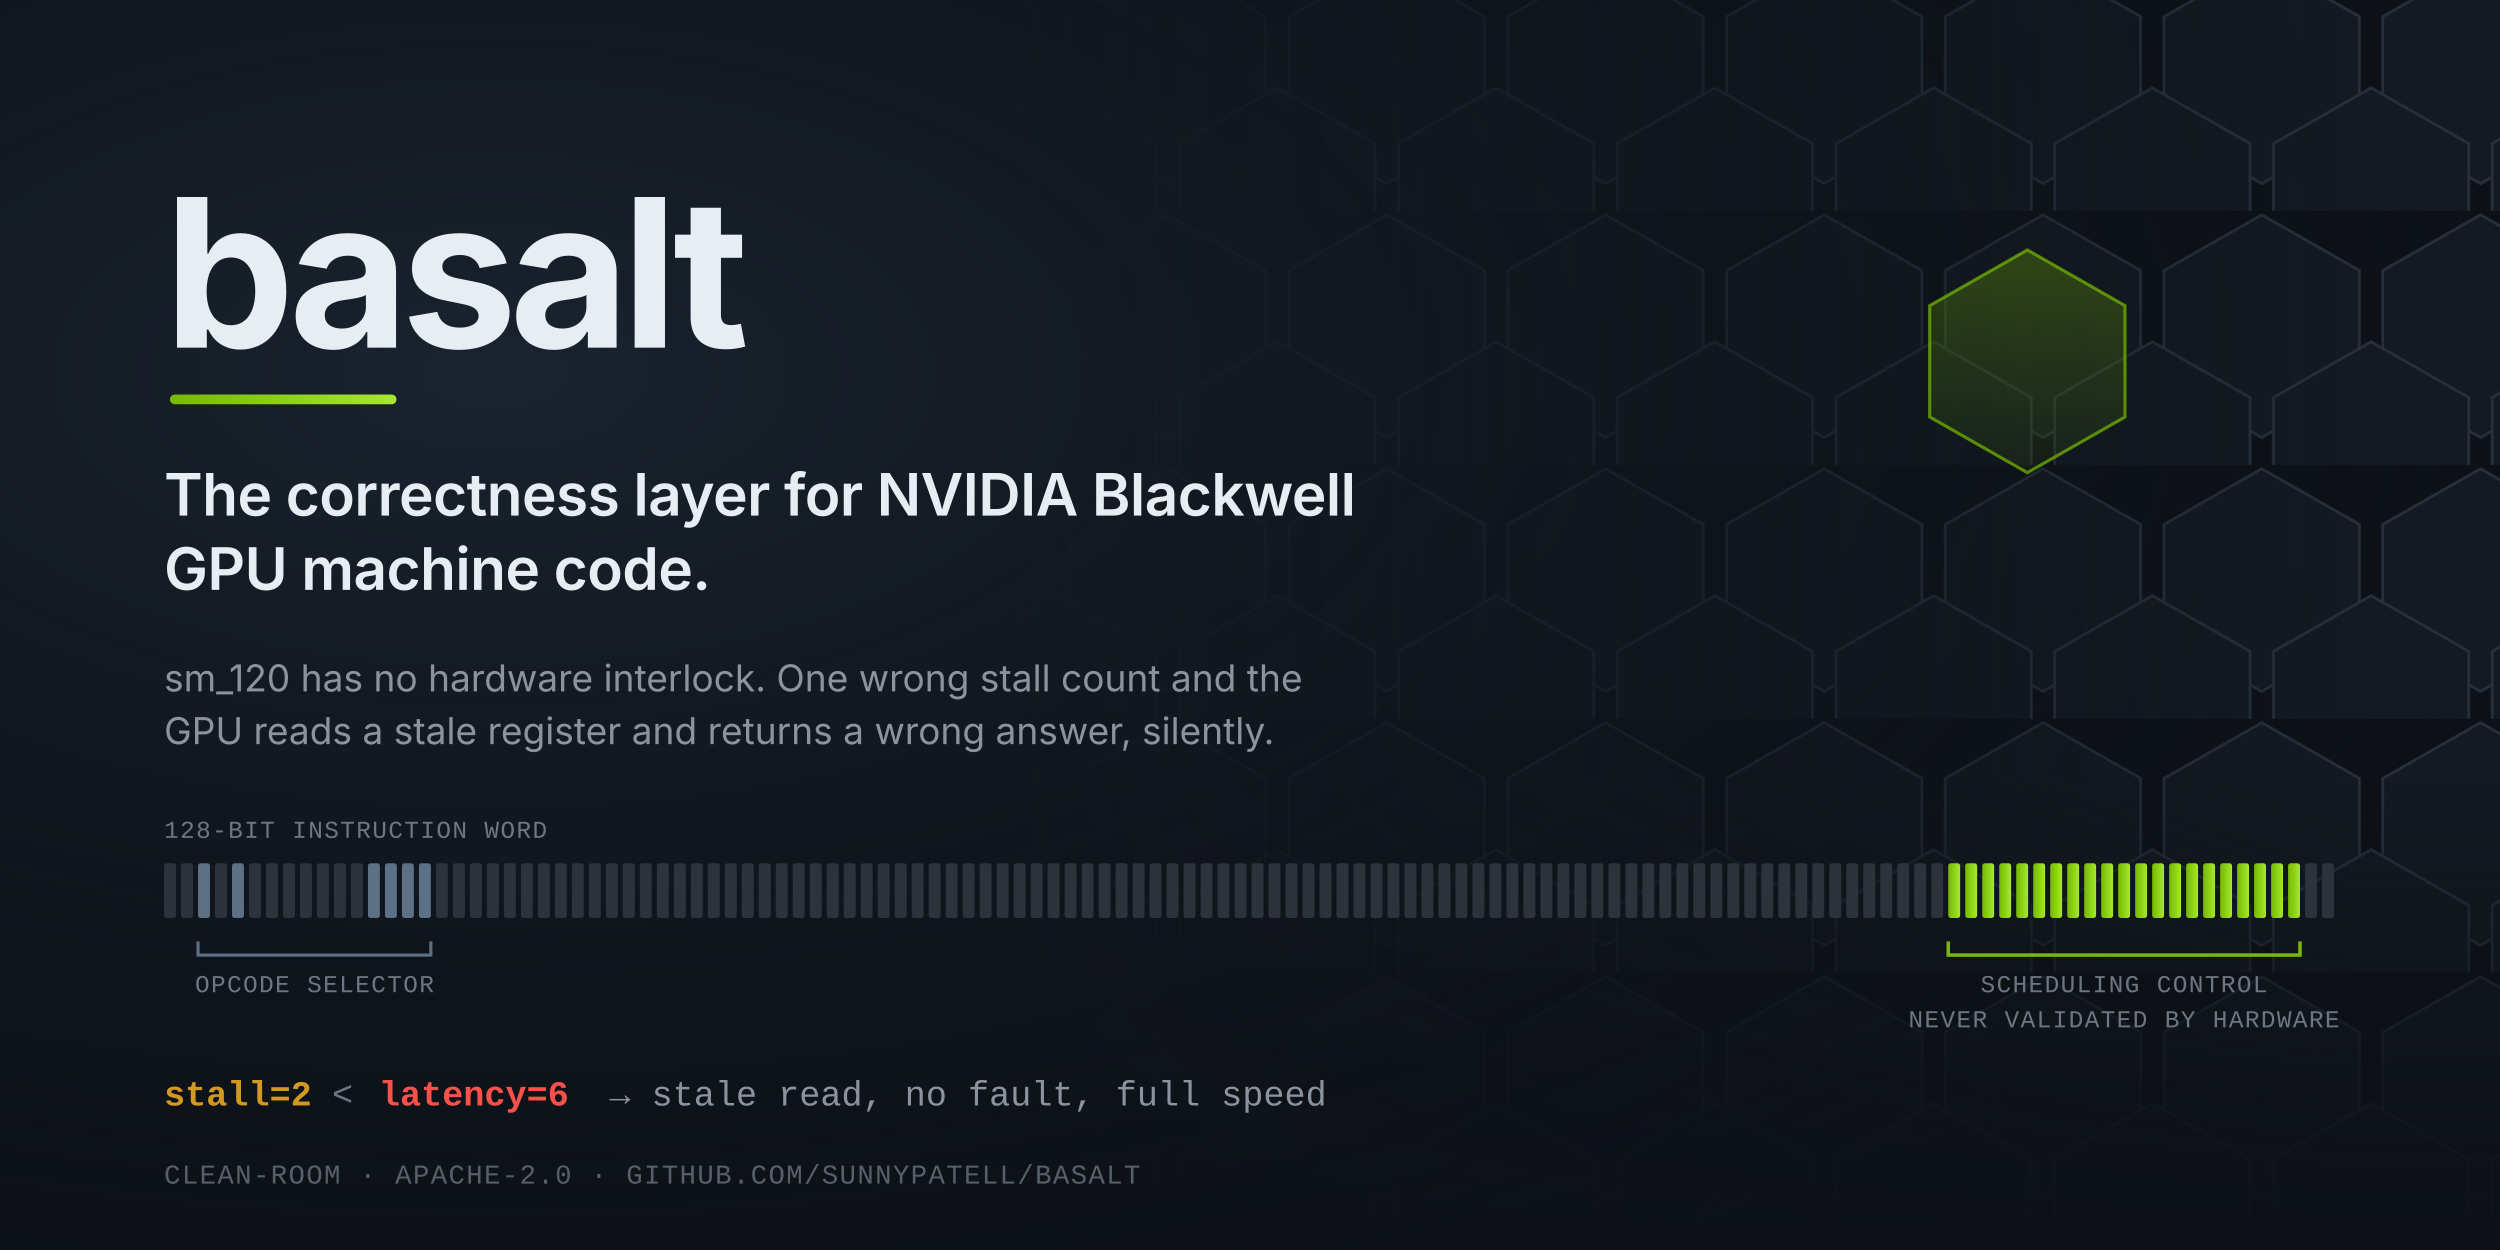
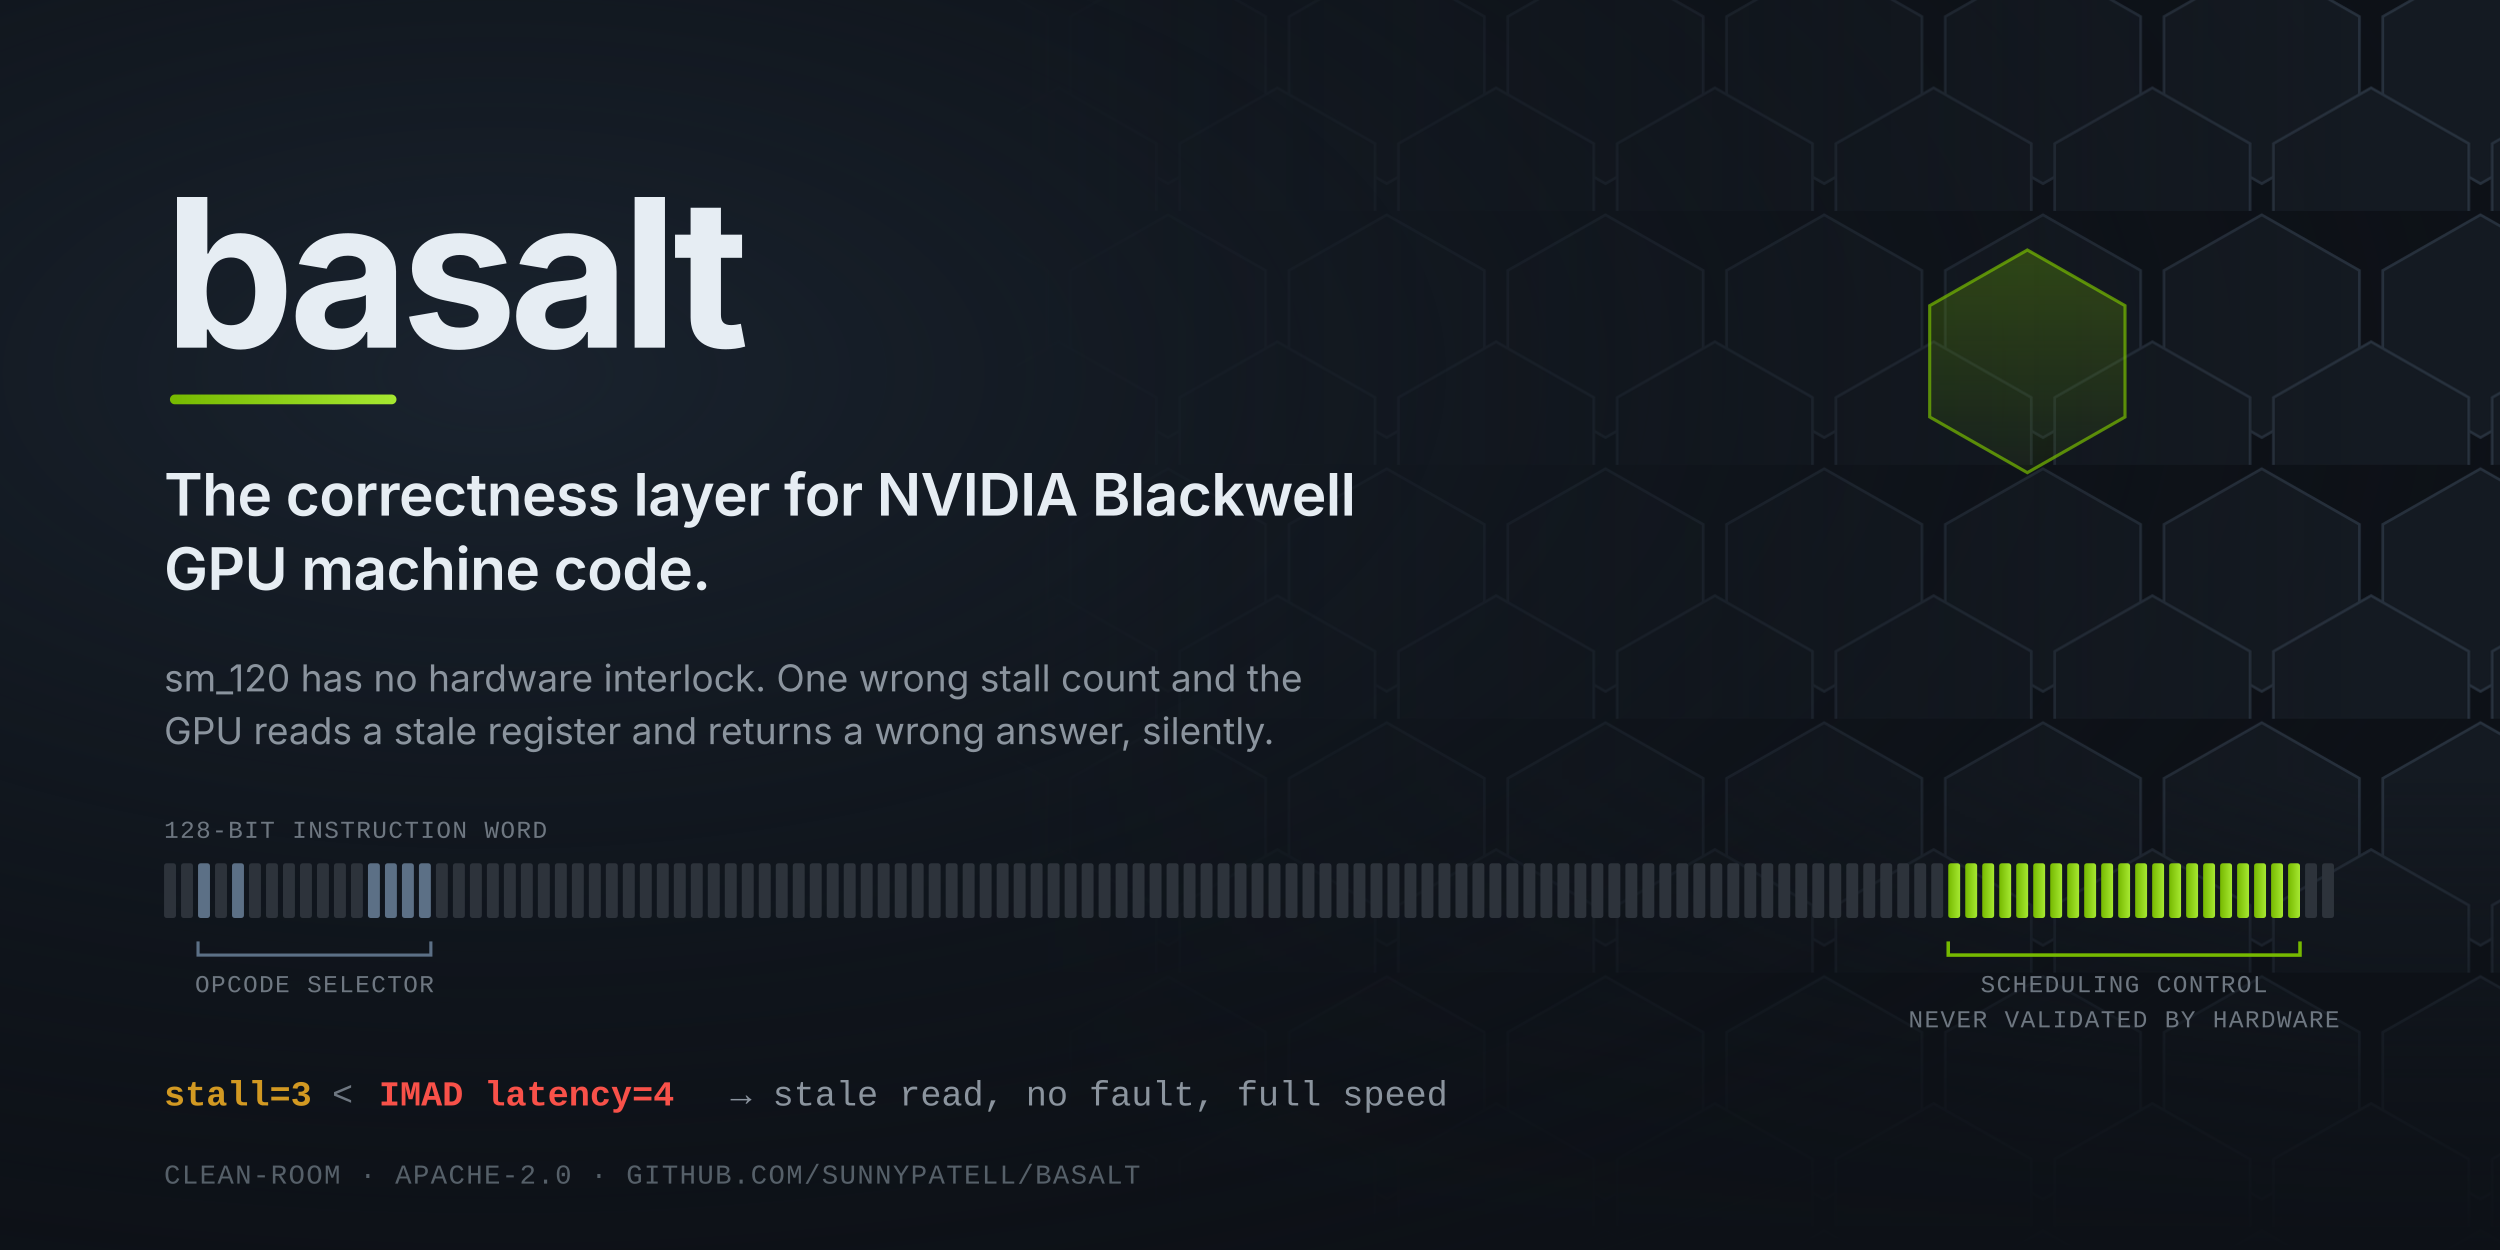
<svg xmlns="http://www.w3.org/2000/svg" viewBox="0 0 1280 640" width="1280" height="640" role="img" aria-label="basalt: the correctness layer for NVIDIA Blackwell GPU machine code. sm_120 has no hardware interlock, so one wrong stall count makes the GPU read a stale register and return a wrong answer silently.">
  <defs>
    <pattern id="columns" width="112" height="130" patternUnits="userSpaceOnUse" patternTransform="translate(-18 -22)">
      <g fill="#151b23" stroke="#2b3542" stroke-width="1.4">
        <path d="M56 2 L106 30.5 L106 87.5 L56 116 L6 87.5 L6 30.5 Z" />
        <path d="M0 67 L50 95.5 L50 152.5 L0 181 L-50 152.5 L-50 95.5 Z" />
        <path d="M112 67 L162 95.5 L162 152.5 L112 181 L62 152.5 L62 95.5 Z" />
      </g>
    </pattern>
    <linearGradient id="fadeGrad" x1="0" y1="0" x2="1" y2="0">
      <stop offset="0.40" stop-color="#000000" />
      <stop offset="0.68" stop-color="#5c5c5c" />
      <stop offset="0.94" stop-color="#d8d8d8" />
    </linearGradient>
    <linearGradient id="fadeVert" x1="0" y1="0" x2="0" y2="1">
      <stop offset="0.00" stop-color="#ffffff" />
      <stop offset="0.62" stop-color="#ffffff" />
      <stop offset="0.86" stop-color="#3a3a3a" />
      <stop offset="1.00" stop-color="#000000" />
    </linearGradient>
    <mask id="fadeMask">
      <g style="mask-type:luminance">
        <rect width="1280" height="640" fill="url(#fadeGrad)" />
        <rect width="1280" height="640" fill="url(#fadeVert)" style="mix-blend-mode:multiply" />
      </g>
    </mask>
    <radialGradient id="glow" cx="0.20" cy="0.30" r="0.85">
      <stop offset="0" stop-color="#1b2531" stop-opacity="0.9" />
      <stop offset="1" stop-color="#0d1117" stop-opacity="0" />
    </radialGradient>
    <linearGradient id="accent" x1="0" y1="0" x2="1" y2="0">
      <stop offset="0" stop-color="#76b900" />
      <stop offset="1" stop-color="#a6e831" />
    </linearGradient>
    <linearGradient id="hexGlow" x1="0" y1="0" x2="0" y2="1">
      <stop offset="0" stop-color="#76b900" stop-opacity="0.30" />
      <stop offset="1" stop-color="#76b900" stop-opacity="0.06" />
    </linearGradient>
    <style>
      .sans  { font-family: "Segoe UI", -apple-system, BlinkMacSystemFont, Inter, Helvetica, Arial, sans-serif; }
      .mono  { font-family: ui-monospace, "SF Mono", SFMono-Regular, Menlo, Consolas, "Liberation Mono", monospace; }
      .wordmark { font-weight: 700; font-size: 106px; letter-spacing: -4px; fill: #e6edf3; }
      .lede  { font-weight: 600; font-size: 30px; fill: #e6edf3; letter-spacing: -0.3px; }
      .body  { font-weight: 400; font-size: 19px; fill: #8b949e; }
      .micro { font-size: 12.5px; fill: #6e7781; letter-spacing: 0.7px; }
      .tag   { font-size: 14px; fill: #566069; letter-spacing: 0.7px; }
      .hz    { font-size: 18px; font-weight: 700; }
    </style>
  </defs>
  <rect width="1280" height="640" fill="#0d1117" />
  <rect width="1280" height="640" fill="url(#glow)" />
  <rect width="1280" height="640" fill="url(#columns)" mask="url(#fadeMask)" />
  <g opacity="0.95">
    <path d="M1038 128 L1088 156.5 L1088 213.5 L1038 242 L988 213.5 L988 156.5 Z" fill="url(#hexGlow)" stroke="#76b900" stroke-width="1.6" stroke-opacity="0.75" />
  </g>
  <text x="84" y="178" class="sans wordmark">basalt</text>
  <rect x="87" y="202" width="116" height="5" rx="2.5" fill="url(#accent)" />
  <text x="84" y="264" class="sans lede">The correctness layer for NVIDIA Blackwell</text>
  <text x="84" y="302" class="sans lede">GPU machine code.</text>
  <text x="84" y="354" class="sans body">sm_120 has no hardware interlock. One wrong stall count and the</text>
  <text x="84" y="381" class="sans body">GPU reads a stale register and returns a wrong answer, silently.</text>
  <g transform="translate(84 442)">
    <text x="0" y="-13" class="mono micro">128-BIT INSTRUCTION WORD</text>
    <g fill="#2d333b">
      <rect x="0" y="0" width="6.1" height="28" rx="1.3" />
      <rect x="8.7" y="0" width="6.1" height="28" rx="1.3" />
      <rect x="17.4" y="0" width="6.1" height="28" rx="1.3" fill="#5c7086" />
      <rect x="26.1" y="0" width="6.1" height="28" rx="1.3" />
      <rect x="34.8" y="0" width="6.1" height="28" rx="1.3" fill="#5c7086" />
      <rect x="43.5" y="0" width="6.1" height="28" rx="1.3" />
      <rect x="52.2" y="0" width="6.1" height="28" rx="1.3" />
      <rect x="60.9" y="0" width="6.1" height="28" rx="1.3" />
      <rect x="69.6" y="0" width="6.1" height="28" rx="1.3" />
      <rect x="78.3" y="0" width="6.1" height="28" rx="1.3" />
      <rect x="87" y="0" width="6.1" height="28" rx="1.3" />
      <rect x="95.7" y="0" width="6.1" height="28" rx="1.3" />
      <rect x="104.4" y="0" width="6.1" height="28" rx="1.3" fill="#5c7086" />
      <rect x="113.1" y="0" width="6.1" height="28" rx="1.3" fill="#5c7086" />
      <rect x="121.8" y="0" width="6.1" height="28" rx="1.3" fill="#5c7086" />
      <rect x="130.5" y="0" width="6.1" height="28" rx="1.3" fill="#5c7086" />
      <rect x="139.2" y="0" width="6.1" height="28" rx="1.3" />
      <rect x="147.9" y="0" width="6.1" height="28" rx="1.3" />
      <rect x="156.6" y="0" width="6.1" height="28" rx="1.3" />
      <rect x="165.3" y="0" width="6.1" height="28" rx="1.3" />
      <rect x="174" y="0" width="6.1" height="28" rx="1.3" />
      <rect x="182.7" y="0" width="6.1" height="28" rx="1.3" />
      <rect x="191.4" y="0" width="6.1" height="28" rx="1.3" />
      <rect x="200.1" y="0" width="6.1" height="28" rx="1.3" />
      <rect x="208.8" y="0" width="6.1" height="28" rx="1.3" />
      <rect x="217.5" y="0" width="6.1" height="28" rx="1.3" />
      <rect x="226.2" y="0" width="6.1" height="28" rx="1.3" />
      <rect x="234.9" y="0" width="6.1" height="28" rx="1.3" />
      <rect x="243.6" y="0" width="6.1" height="28" rx="1.3" />
      <rect x="252.3" y="0" width="6.1" height="28" rx="1.3" />
      <rect x="261" y="0" width="6.1" height="28" rx="1.3" />
      <rect x="269.7" y="0" width="6.1" height="28" rx="1.3" />
      <rect x="278.4" y="0" width="6.1" height="28" rx="1.3" />
      <rect x="287.1" y="0" width="6.1" height="28" rx="1.3" />
      <rect x="295.8" y="0" width="6.1" height="28" rx="1.3" />
      <rect x="304.5" y="0" width="6.1" height="28" rx="1.3" />
      <rect x="313.2" y="0" width="6.1" height="28" rx="1.3" />
      <rect x="321.9" y="0" width="6.1" height="28" rx="1.3" />
      <rect x="330.6" y="0" width="6.1" height="28" rx="1.3" />
      <rect x="339.3" y="0" width="6.1" height="28" rx="1.3" />
      <rect x="348" y="0" width="6.1" height="28" rx="1.3" />
      <rect x="356.7" y="0" width="6.1" height="28" rx="1.3" />
      <rect x="365.4" y="0" width="6.1" height="28" rx="1.3" />
      <rect x="374.1" y="0" width="6.1" height="28" rx="1.3" />
      <rect x="382.8" y="0" width="6.1" height="28" rx="1.3" />
      <rect x="391.5" y="0" width="6.1" height="28" rx="1.3" />
      <rect x="400.2" y="0" width="6.1" height="28" rx="1.3" />
      <rect x="408.9" y="0" width="6.1" height="28" rx="1.3" />
      <rect x="417.6" y="0" width="6.1" height="28" rx="1.3" />
      <rect x="426.3" y="0" width="6.1" height="28" rx="1.3" />
      <rect x="435" y="0" width="6.1" height="28" rx="1.3" />
      <rect x="443.7" y="0" width="6.1" height="28" rx="1.3" />
      <rect x="452.4" y="0" width="6.1" height="28" rx="1.3" />
      <rect x="461.1" y="0" width="6.1" height="28" rx="1.3" />
      <rect x="469.8" y="0" width="6.1" height="28" rx="1.3" />
      <rect x="478.5" y="0" width="6.1" height="28" rx="1.3" />
      <rect x="487.2" y="0" width="6.1" height="28" rx="1.3" />
      <rect x="495.9" y="0" width="6.1" height="28" rx="1.3" />
      <rect x="504.6" y="0" width="6.1" height="28" rx="1.3" />
      <rect x="513.3" y="0" width="6.1" height="28" rx="1.3" />
      <rect x="522" y="0" width="6.1" height="28" rx="1.3" />
      <rect x="530.7" y="0" width="6.1" height="28" rx="1.3" />
      <rect x="539.4" y="0" width="6.1" height="28" rx="1.3" />
      <rect x="548.1" y="0" width="6.1" height="28" rx="1.3" />
      <rect x="556.8" y="0" width="6.1" height="28" rx="1.3" />
      <rect x="565.5" y="0" width="6.1" height="28" rx="1.3" />
      <rect x="574.2" y="0" width="6.1" height="28" rx="1.3" />
      <rect x="582.9" y="0" width="6.1" height="28" rx="1.3" />
      <rect x="591.6" y="0" width="6.1" height="28" rx="1.3" />
      <rect x="600.3" y="0" width="6.1" height="28" rx="1.3" />
      <rect x="609" y="0" width="6.1" height="28" rx="1.3" />
      <rect x="617.7" y="0" width="6.1" height="28" rx="1.3" />
      <rect x="626.4" y="0" width="6.1" height="28" rx="1.3" />
      <rect x="635.1" y="0" width="6.1" height="28" rx="1.3" />
      <rect x="643.8" y="0" width="6.1" height="28" rx="1.3" />
      <rect x="652.5" y="0" width="6.1" height="28" rx="1.3" />
      <rect x="661.2" y="0" width="6.1" height="28" rx="1.3" />
      <rect x="669.9" y="0" width="6.1" height="28" rx="1.3" />
      <rect x="678.6" y="0" width="6.1" height="28" rx="1.3" />
      <rect x="687.3" y="0" width="6.1" height="28" rx="1.3" />
      <rect x="696" y="0" width="6.1" height="28" rx="1.3" />
      <rect x="704.7" y="0" width="6.1" height="28" rx="1.3" />
      <rect x="713.4" y="0" width="6.1" height="28" rx="1.3" />
      <rect x="722.1" y="0" width="6.1" height="28" rx="1.3" />
      <rect x="730.8" y="0" width="6.1" height="28" rx="1.3" />
      <rect x="739.5" y="0" width="6.1" height="28" rx="1.3" />
      <rect x="748.2" y="0" width="6.1" height="28" rx="1.3" />
      <rect x="756.9" y="0" width="6.1" height="28" rx="1.3" />
      <rect x="765.6" y="0" width="6.1" height="28" rx="1.3" />
      <rect x="774.3" y="0" width="6.1" height="28" rx="1.3" />
      <rect x="783" y="0" width="6.1" height="28" rx="1.3" />
      <rect x="791.7" y="0" width="6.1" height="28" rx="1.3" />
      <rect x="800.4" y="0" width="6.1" height="28" rx="1.3" />
      <rect x="809.1" y="0" width="6.1" height="28" rx="1.3" />
      <rect x="817.8" y="0" width="6.1" height="28" rx="1.3" />
      <rect x="826.5" y="0" width="6.1" height="28" rx="1.3" />
      <rect x="835.2" y="0" width="6.1" height="28" rx="1.3" />
      <rect x="843.9" y="0" width="6.1" height="28" rx="1.3" />
      <rect x="852.6" y="0" width="6.1" height="28" rx="1.3" />
      <rect x="861.3" y="0" width="6.1" height="28" rx="1.3" />
      <rect x="870" y="0" width="6.1" height="28" rx="1.3" />
      <rect x="878.7" y="0" width="6.1" height="28" rx="1.3" />
      <rect x="887.4" y="0" width="6.1" height="28" rx="1.3" />
      <rect x="896.1" y="0" width="6.1" height="28" rx="1.3" />
      <rect x="904.8" y="0" width="6.1" height="28" rx="1.3" />
    </g>
    <g fill="url(#accent)">
      <rect x="913.5" y="0" width="6.1" height="28" rx="1.3" />
      <rect x="922.2" y="0" width="6.1" height="28" rx="1.3" />
      <rect x="930.9" y="0" width="6.1" height="28" rx="1.3" />
      <rect x="939.6" y="0" width="6.1" height="28" rx="1.3" />
      <rect x="948.3" y="0" width="6.1" height="28" rx="1.3" />
      <rect x="957" y="0" width="6.1" height="28" rx="1.3" />
      <rect x="965.7" y="0" width="6.1" height="28" rx="1.3" />
      <rect x="974.4" y="0" width="6.1" height="28" rx="1.3" />
      <rect x="983.1" y="0" width="6.1" height="28" rx="1.3" />
      <rect x="991.8" y="0" width="6.1" height="28" rx="1.3" />
      <rect x="1000.5" y="0" width="6.1" height="28" rx="1.3" />
      <rect x="1009.2" y="0" width="6.1" height="28" rx="1.3" />
      <rect x="1017.9" y="0" width="6.1" height="28" rx="1.3" />
      <rect x="1026.6" y="0" width="6.1" height="28" rx="1.3" />
      <rect x="1035.3" y="0" width="6.1" height="28" rx="1.3" />
      <rect x="1044" y="0" width="6.1" height="28" rx="1.3" />
      <rect x="1052.7" y="0" width="6.1" height="28" rx="1.3" />
      <rect x="1061.4" y="0" width="6.1" height="28" rx="1.3" />
      <rect x="1070.1" y="0" width="6.1" height="28" rx="1.3" />
      <rect x="1078.8" y="0" width="6.1" height="28" rx="1.3" />
      <rect x="1087.5" y="0" width="6.1" height="28" rx="1.3" />
    </g>
    <g fill="#2d333b">
      <rect x="1096.2" y="0" width="6.1" height="28" rx="1.3" />
      <rect x="1104.9" y="0" width="6.1" height="28" rx="1.3" />
    </g>
    <path d="M17.4 40 L17.4 47 L136.6 47 L136.6 40" fill="none" stroke="#5c7086" stroke-width="1.6" />
    <text x="77" y="66" class="mono micro" text-anchor="middle" fill="#7d8fa3">OPCODE SELECTOR</text>
    <path d="M913.5 40 L913.5 47 L1093.6 47 L1093.6 40" fill="none" stroke="#76b900" stroke-width="1.8" />
    <text x="1003.5" y="66" class="mono micro" text-anchor="middle" fill="#76b900">SCHEDULING CONTROL</text>
    <text x="1003.5" y="84" class="mono micro" text-anchor="middle" fill="#5e8f13">NEVER VALIDATED BY HARDWARE</text>
  </g>
  <g transform="translate(84 566)">
-     <text x="0" y="0" class="mono hz" fill="#d29922">stall=2</text>
+     <text x="0" y="0" class="mono hz" fill="#d29922">stall=3</text>
    <text x="86" y="0" class="mono" font-size="18" fill="#6e7781">&lt;</text>
-     <text x="110" y="0" class="mono hz" fill="#f85149">latency=6</text>
-     <text x="228" y="0" class="mono" font-size="18" fill="#8b949e">→  stale read, no fault, full speed</text>
+     <text x="110" y="0" class="mono hz" fill="#f85149">IMAD latency=4</text>
+     <text x="290" y="0" class="mono" font-size="18" fill="#8b949e">→  stale read, no fault, full speed</text>
  </g>
  <text x="84" y="606" class="mono tag">CLEAN-ROOM  ·  APACHE-2.0  ·  GITHUB.COM/SUNNYPATELL/BASALT</text>
</svg>
